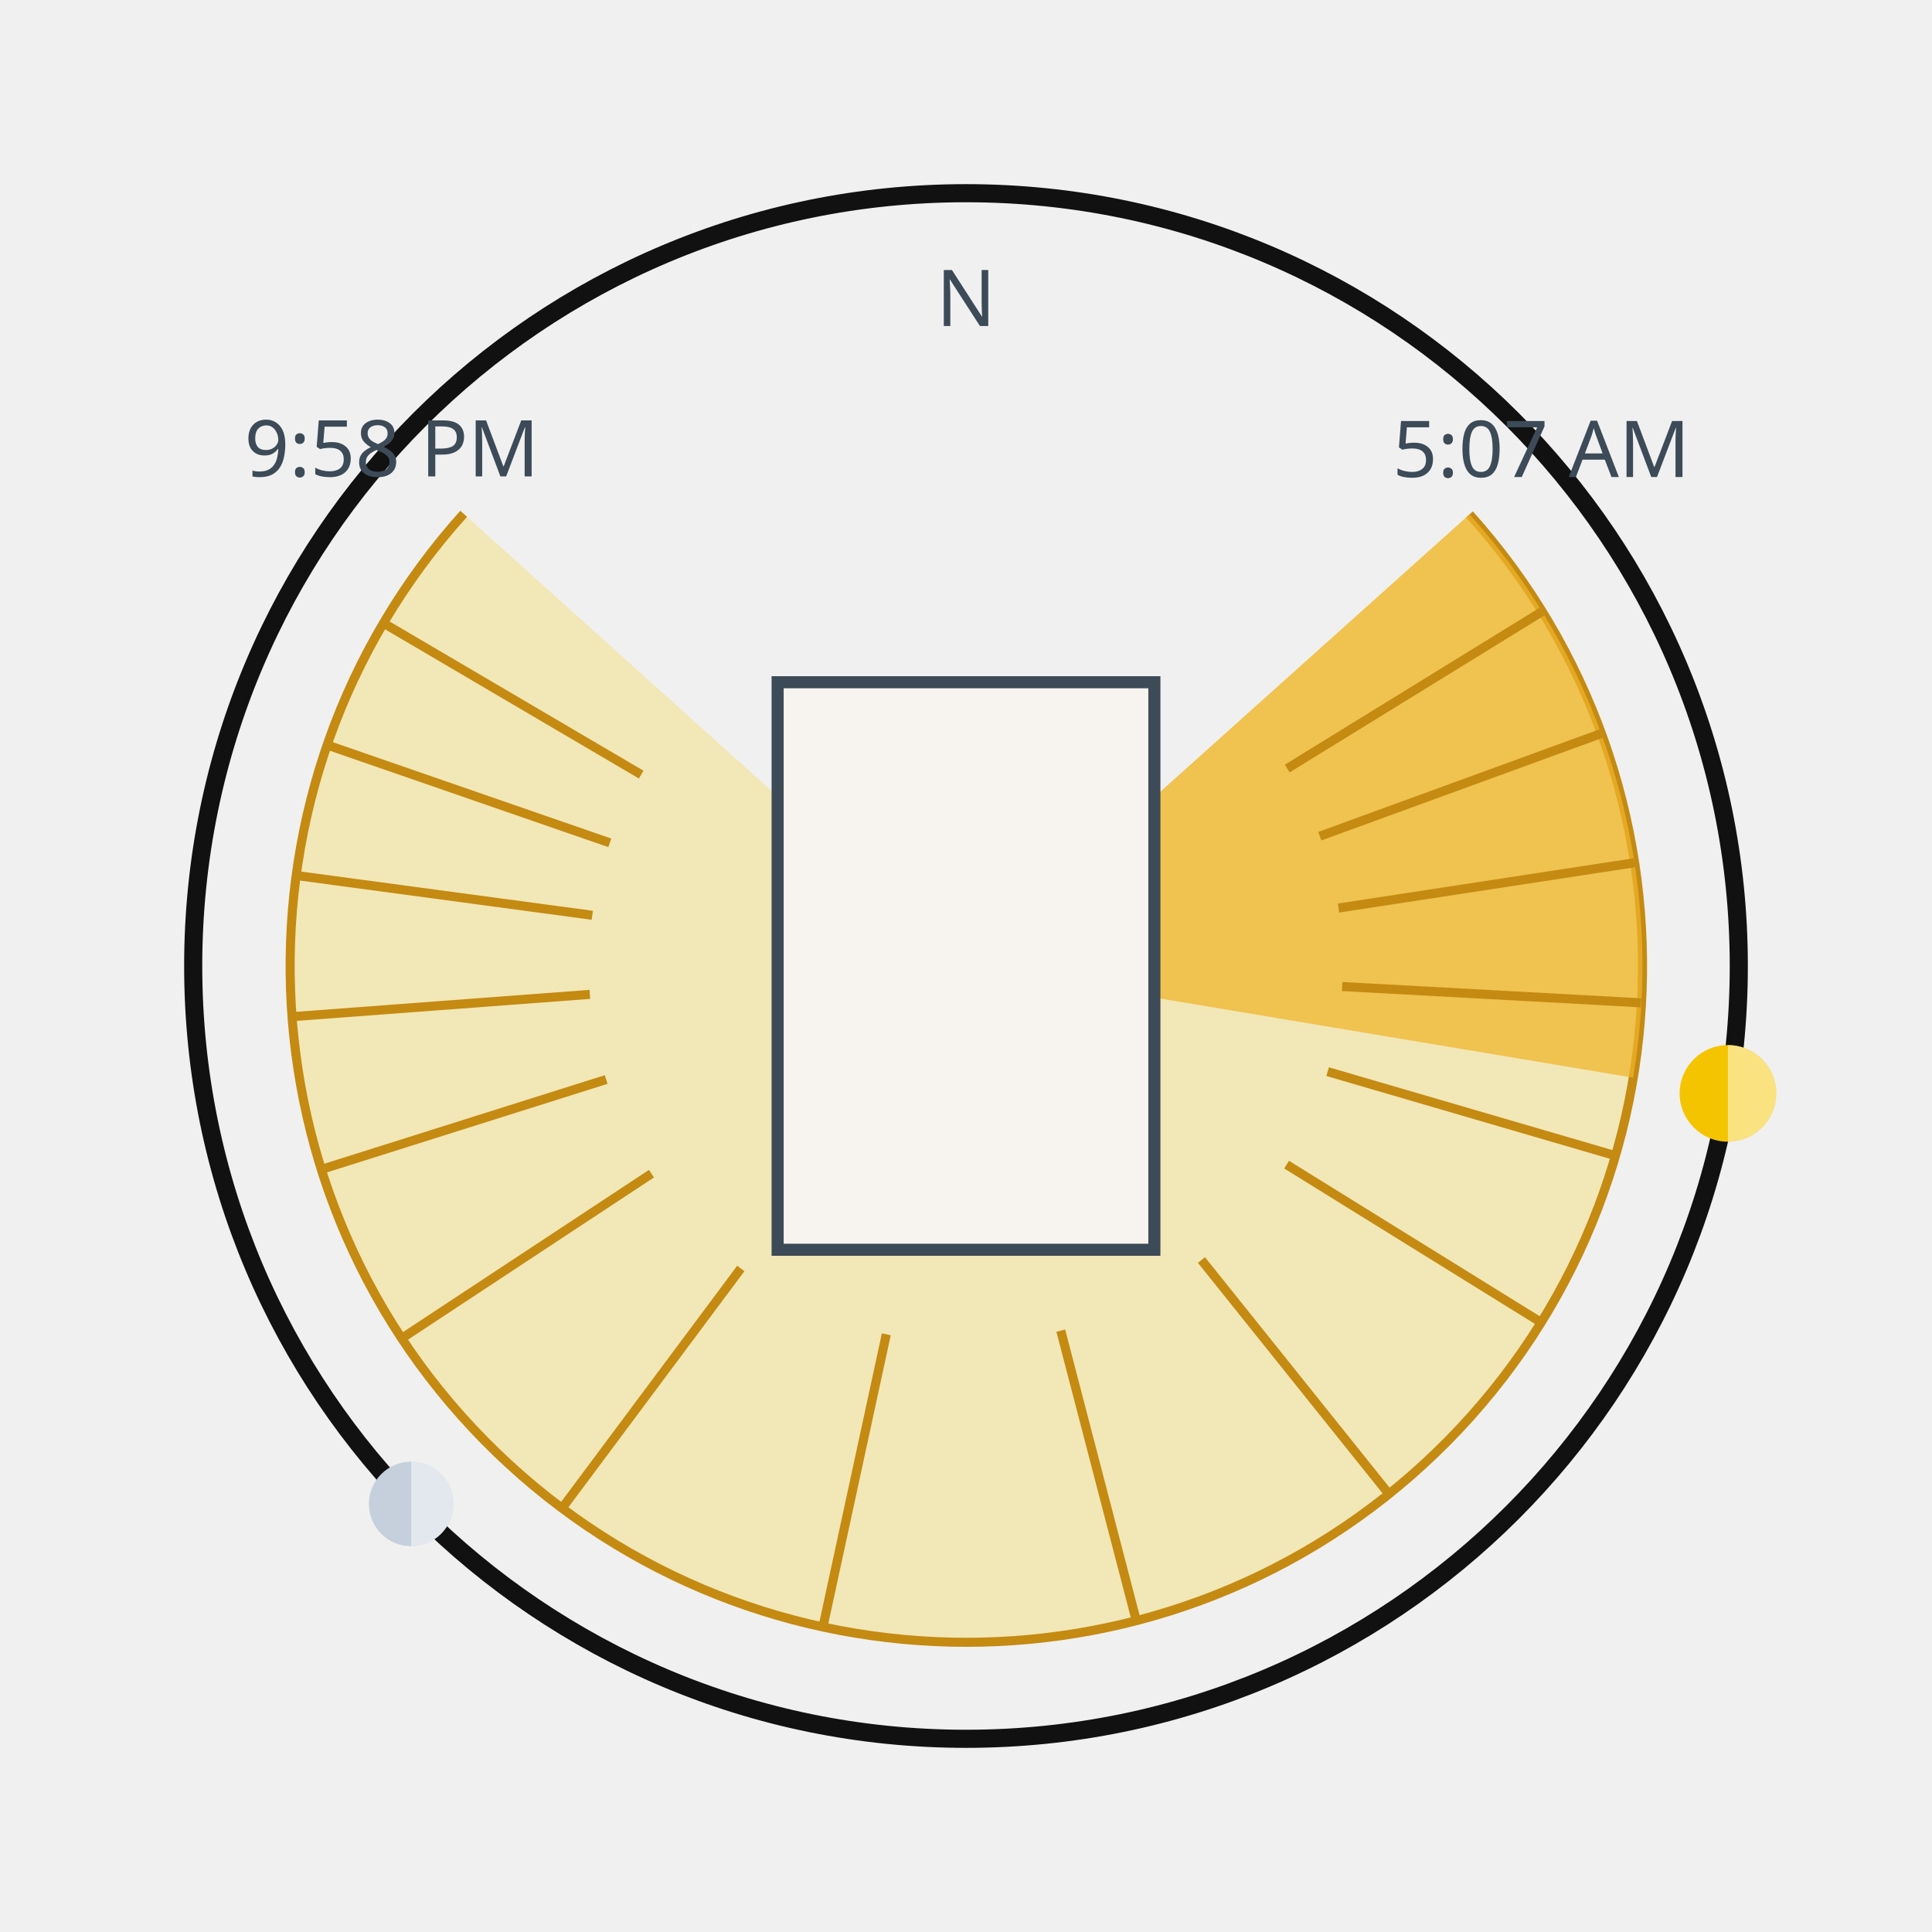
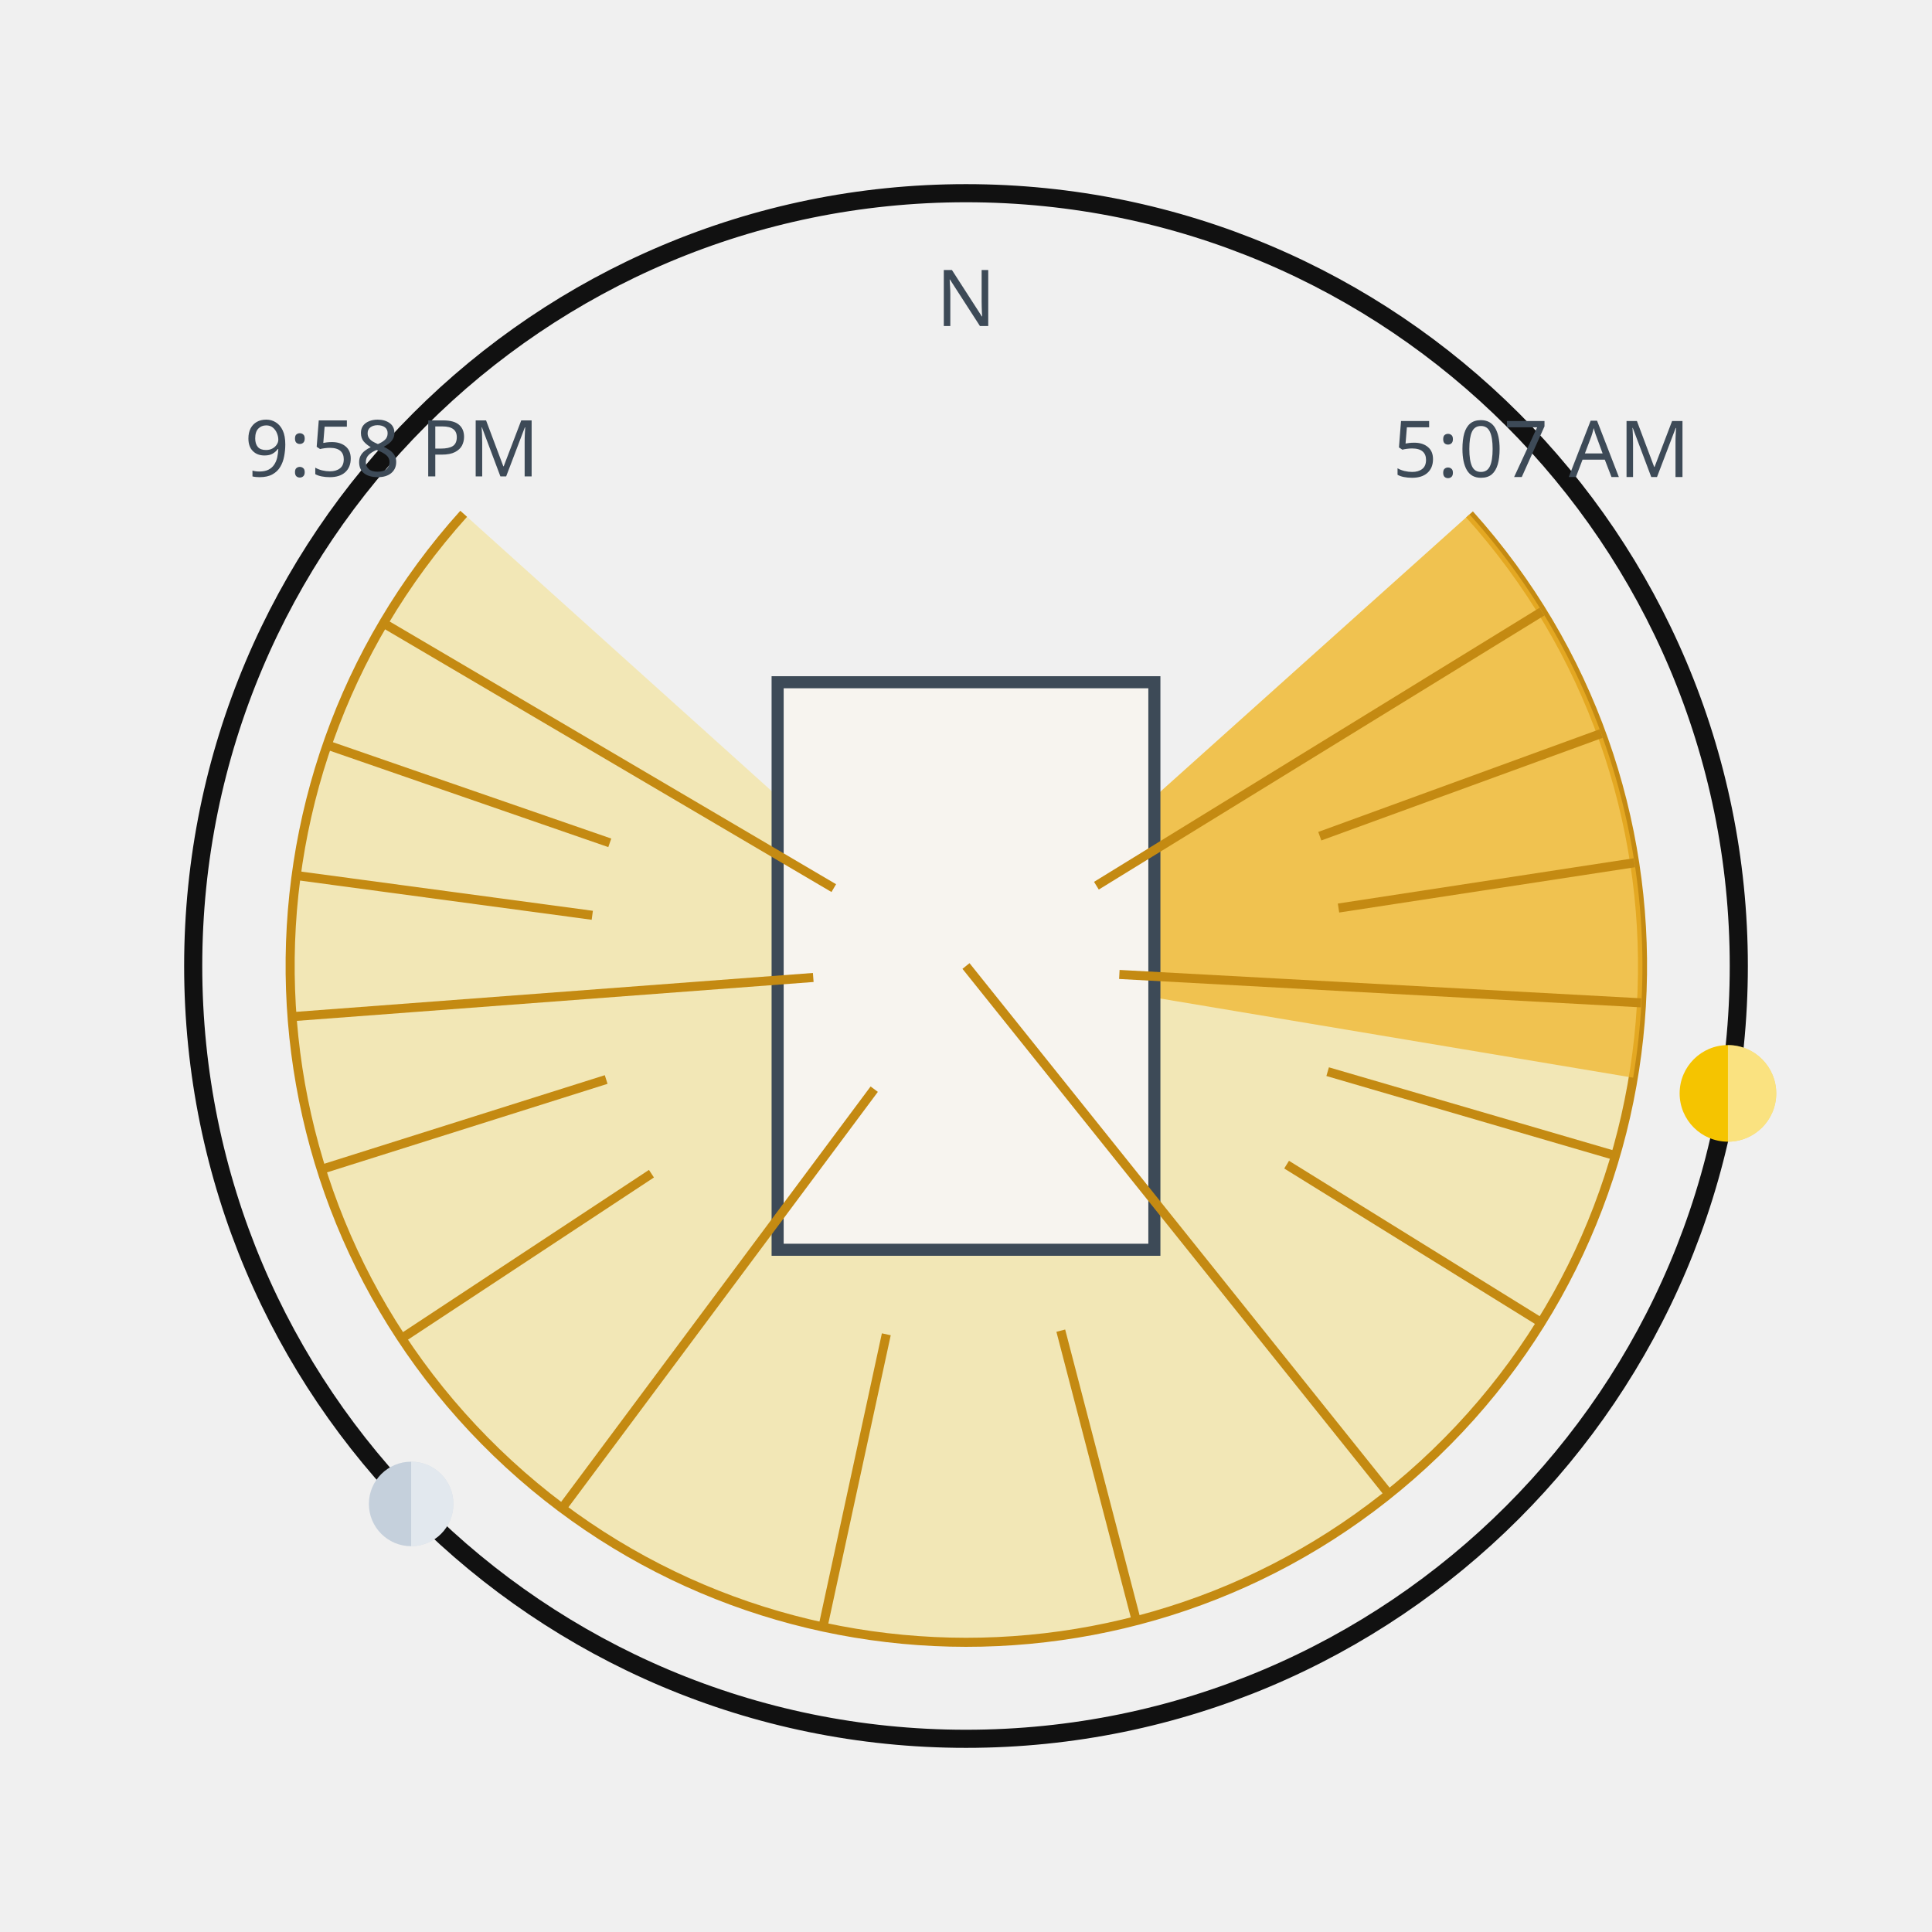
<svg xmlns="http://www.w3.org/2000/svg" width="320" height="320" viewBox="0 0 320 320" font-family="sans-serif" font-size="13">
  <path id="pale" d="M 160.0 160.0 L 243.4 85.2 A 112.0 112.0 0 1 1 76.8 85.1 Z" fill="#f6d84a" fill-opacity="0.35" />
  <path id="rim" d="M 243.4 85.2 A 112.0 112.0 0 1 1 76.8 85.1" fill="none" stroke="#c48a12" stroke-width="1.5" />
  <circle id="ring" cx="160.0" cy="160.0" r="128.0" fill="none" stroke="#111111" stroke-width="3" />
  <path id="strong" d="M 160.0 160.0 L 243.4 85.2 A 112.0 112.0 0 0 1 270.5 178.5 Z" fill="#f0b429" fill-opacity="0.72" />
+   <polygon id="house" points="128.8,207.0 128.8,113.0 191.2,113.0 191.2,207.0" fill="#f7f4ef" stroke="#3d4a57" stroke-width="2" />
  <g id="hours">
-     <line x1="213.2" y1="127.3" x2="255.4" y2="101.3" stroke="#c48a12" stroke-width="1.5" />
+     <line x1="181.6" y1="146.7" x2="255.4" y2="101.3" stroke="#c48a12" stroke-width="1.5" />
    <line x1="218.6" y1="138.5" x2="265.2" y2="121.5" stroke="#c48a12" stroke-width="1.5" />
    <line x1="221.7" y1="150.4" x2="270.7" y2="142.9" stroke="#c48a12" stroke-width="1.5" />
-     <line x1="222.3" y1="163.4" x2="271.8" y2="166.1" stroke="#c48a12" stroke-width="1.5" />
+     <line x1="185.4" y1="161.4" x2="271.8" y2="166.1" stroke="#c48a12" stroke-width="1.5" />
    <line x1="219.9" y1="177.5" x2="267.5" y2="191.4" stroke="#c48a12" stroke-width="1.5" />
    <line x1="213.1" y1="192.9" x2="255.2" y2="219.0" stroke="#c48a12" stroke-width="1.5" />
-     <line x1="199.0" y1="208.7" x2="230.0" y2="247.4" stroke="#c48a12" stroke-width="1.5" />
+     <line x1="160.0" y1="160.0" x2="230.0" y2="247.4" stroke="#c48a12" stroke-width="1.5" />
    <line x1="175.7" y1="220.4" x2="188.2" y2="268.4" stroke="#c48a12" stroke-width="1.5" />
    <line x1="146.8" y1="221.0" x2="136.3" y2="269.5" stroke="#c48a12" stroke-width="1.5" />
-     <line x1="122.7" y1="210.1" x2="93.1" y2="249.8" stroke="#c48a12" stroke-width="1.5" />
+     <line x1="144.8" y1="180.4" x2="93.1" y2="249.8" stroke="#c48a12" stroke-width="1.5" />
    <line x1="107.9" y1="194.4" x2="66.5" y2="221.7" stroke="#c48a12" stroke-width="1.5" />
    <line x1="100.4" y1="178.8" x2="53.2" y2="193.7" stroke="#c48a12" stroke-width="1.5" />
-     <line x1="97.7" y1="164.7" x2="48.3" y2="168.4" stroke="#c48a12" stroke-width="1.5" />
+     <line x1="134.7" y1="161.9" x2="48.3" y2="168.4" stroke="#c48a12" stroke-width="1.5" />
    <line x1="98.1" y1="151.6" x2="49.0" y2="145.0" stroke="#c48a12" stroke-width="1.5" />
    <line x1="101.0" y1="139.6" x2="54.2" y2="123.4" stroke="#c48a12" stroke-width="1.5" />
-     <line x1="106.2" y1="128.3" x2="63.5" y2="103.2" stroke="#c48a12" stroke-width="1.5" />
+     <line x1="138.1" y1="147.1" x2="63.5" y2="103.2" stroke="#c48a12" stroke-width="1.5" />
  </g>
-   <polygon id="house" points="128.8,207.0 128.8,113.0 191.2,113.0 191.2,207.0" fill="#f7f4ef" stroke="#3d4a57" stroke-width="2" />
  <g id="sun">
    <circle cx="286.2" cy="181.1" r="8.0" fill="#f5c400" />
    <path d="M 286.2 173.1 A 8.0 8.0 0 0 1 286.2 189.1 Z" fill="#ffffff" fill-opacity="0.5" />
  </g>
  <g id="moon">
    <circle cx="68.1" cy="249.1" r="7.0" fill="#c5d0dc" />
    <path d="M 68.1 242.1 A 7.0 7.0 0 0 1 68.1 256.1 Z" fill="#ffffff" fill-opacity="0.5" />
  </g>
  <text id="sunrise" x="255.3" y="74.5" text-anchor="middle" dominant-baseline="middle" fill="#3d4a57">5:07 AM</text>
  <text id="sunset" x="64.9" y="74.4" text-anchor="middle" dominant-baseline="middle" fill="#3d4a57">9:58 PM</text>
  <text id="north" x="160.0" y="54.0" text-anchor="middle" fill="#3d4a57">N</text>
</svg>
